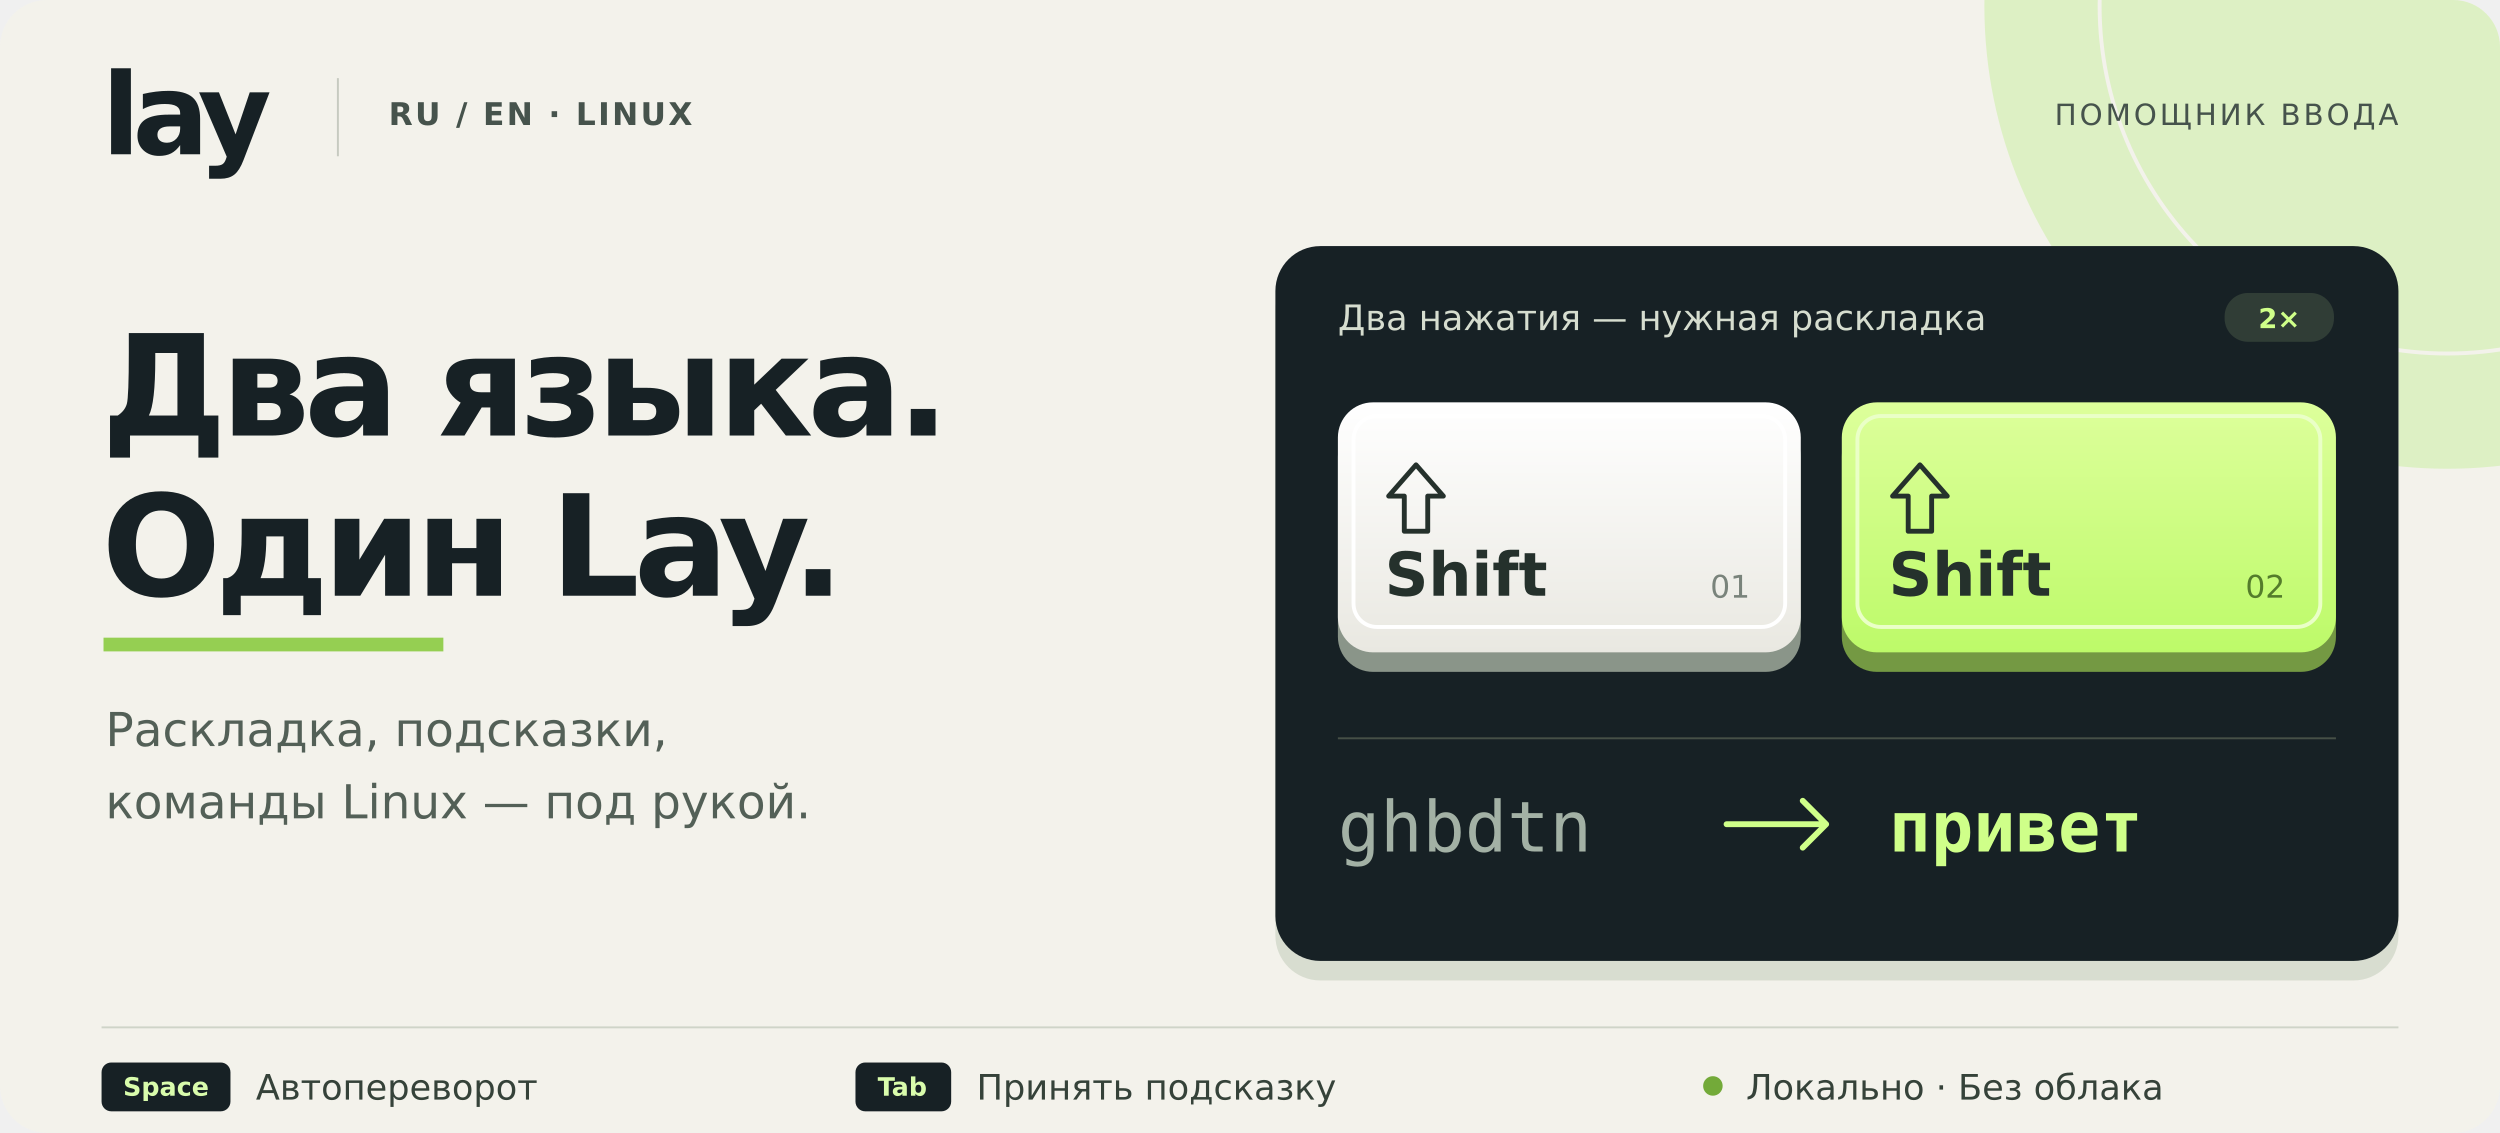
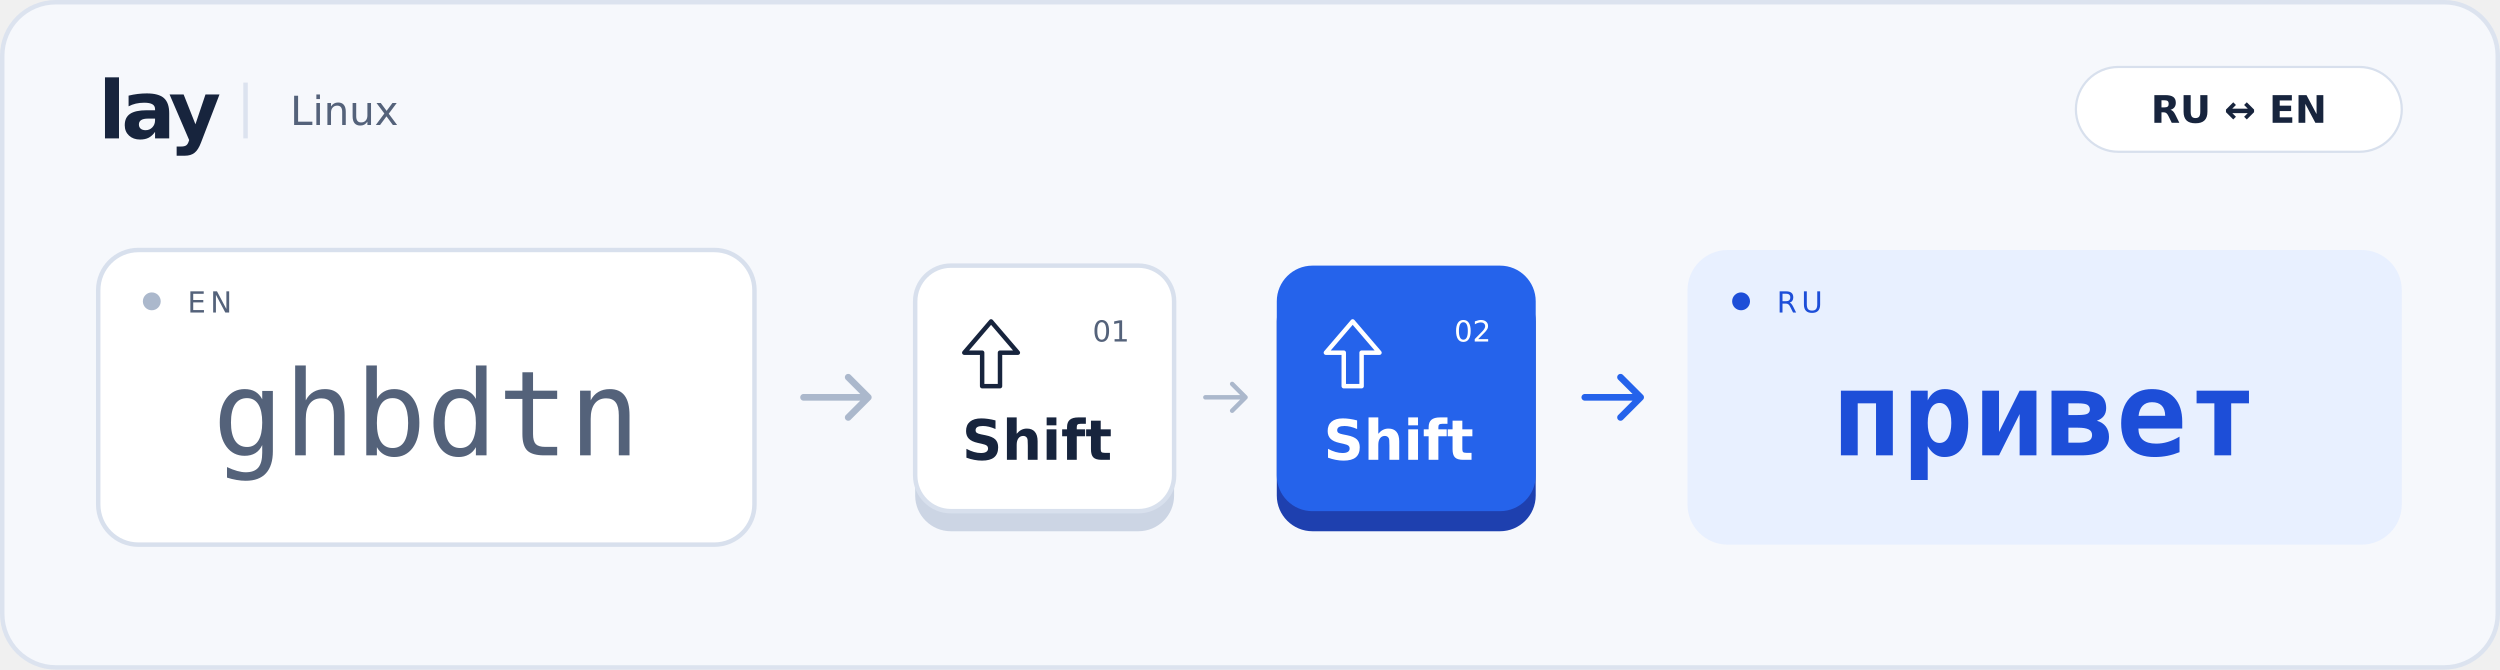
- <svg xmlns="http://www.w3.org/2000/svg" width="1280" height="580" viewBox="0 0 1280 580" role="img" aria-labelledby="title desc">
-   <defs>
-     <linearGradient id="key" x1="0" y1="0" x2="0" y2="1">
-       <stop offset="0" stop-color="#FFFFFF" />
-       <stop offset="1" stop-color="#E9E8E1" />
-     </linearGradient>
-     <linearGradient id="active-key" x1="0" y1="0" x2="0" y2="1">
-       <stop offset="0" stop-color="#DDFF9B" />
-       <stop offset="1" stop-color="#BDFA69" />
-     </linearGradient>
-     <clipPath id="canvas">
-       <rect width="1280" height="580" rx="24" />
-     </clipPath>
-   </defs>
-   <g clip-path="url(#canvas)">
-     <rect width="1280" height="580" fill="#F3F2EB" />
-     <circle cx="1253" cy="3" r="237" fill="#DDF0C4" />
-     <circle cx="1253" cy="3" r="178" fill="none" stroke="#F3F2EB" stroke-width="2" />
-     <g font-family="DejaVu Sans, Arial, sans-serif">
-       <text x="52" y="79" fill="#172125" font-size="58" font-weight="700" letter-spacing="-4">lay</text>
-       <path d="M173 40V80" stroke="#C6CAC0" />
-       <text x="199" y="64" fill="#46534C" font-size="16" font-weight="600" letter-spacing="1.2">RU / EN · LINUX</text>
-       <text x="1228" y="64" text-anchor="end" fill="#46534C" font-size="15" letter-spacing="1.5">ПОМОЩНИК ВВОДА</text>
-       <text x="52" y="223" fill="#172125" font-size="72" font-weight="700" letter-spacing="-3">Два языка.</text>
-       <text x="52" y="305" fill="#172125" font-size="72" font-weight="700" letter-spacing="-3">Один Lay.</text>
-       <path d="M53 330H227" stroke="#95CF52" stroke-width="7" />
-       <text x="54" y="382" fill="#536057" font-size="24">Раскладка, подсказки,</text>
-       <text x="54" y="419" fill="#536057" font-size="24">команды Linux — под рукой.</text>
-       <g transform="translate(653 126)">
-         <rect x="0" y="10" width="575" height="366" rx="23" fill="#D8DDD0" />
-         <rect width="575" height="366" rx="23" fill="#172125" />
-         <text x="32" y="43" fill="#D6DDCF" font-size="18">Два нажатия — нужная раскладка</text>
-         <rect x="486" y="24" width="56" height="25" rx="12" fill="#303D36" />
-         <text x="514" y="42" text-anchor="middle" fill="#CFFF89" font-size="14" font-weight="700">2×</text>
-         <g transform="translate(32 80)">
-           <rect y="10" width="237" height="128" rx="18" fill="#8A9589" />
-           <rect width="237" height="128" rx="18" fill="url(#key)" />
-           <rect x="8" y="7" width="221" height="108" rx="12" fill="none" stroke="#FFFFFF" stroke-width="2" />
-           <path d="M26 48L40 32L54 48H46V66H34V48Z" fill="none" stroke="#25312C" stroke-width="2.5" stroke-linejoin="round" />
-           <text x="24" y="99" fill="#25312C" font-size="31" font-weight="600">Shift</text>
-           <text x="211" y="100" text-anchor="end" fill="#79837B" font-size="16">01</text>
-         </g>
-         <g transform="translate(290 80)">
-           <rect y="10" width="253" height="128" rx="18" fill="#749943" />
-           <rect width="253" height="128" rx="18" fill="url(#active-key)" />
-           <rect x="8" y="7" width="237" height="108" rx="12" fill="none" stroke="#EAFFC7" stroke-width="2" />
-           <path d="M26 48L40 32L54 48H46V66H34V48Z" fill="none" stroke="#25312C" stroke-width="2.5" stroke-linejoin="round" />
-           <text x="24" y="99" fill="#25312C" font-size="31" font-weight="600">Shift</text>
-           <text x="227" y="100" text-anchor="end" fill="#547C2B" font-size="16">02</text>
-         </g>
-         <path d="M32 252H543" stroke="#465047" />
-         <g font-family="DejaVu Sans Mono, monospace">
-           <text x="32" y="310" fill="#A3B1A5" font-size="36">ghbdtn</text>
-           <path d="M231 296H282M270 284L282 296L270 308" fill="none" stroke="#CFFF89" stroke-width="3" stroke-linecap="round" stroke-linejoin="round" />
-           <text x="314" y="310" fill="#CFFF89" font-size="36" font-weight="700">привет</text>
-         </g>
-       </g>
-       <path d="M52 526H1228" stroke="#CFD4C8" />
-       <g font-size="18" fill="#354239">
-         <rect x="52" y="544" width="66" height="25" rx="5" fill="#172125" />
-         <text x="85" y="561" text-anchor="middle" fill="#D9FCAC" font-size="13" font-weight="700">Space</text>
-         <text x="131" y="563">Автопереворот</text>
-         <rect x="438" y="544" width="49" height="25" rx="5" fill="#172125" />
-         <text x="462" y="561" text-anchor="middle" fill="#D9FCAC" font-size="13" font-weight="700">Tab</text>
-         <text x="500" y="563">Принять подсказку</text>
-         <circle cx="877" cy="556" r="5" fill="#73AA39" />
-         <text x="894" y="563">Локально · Без облака</text>
-       </g>
+ <svg xmlns="http://www.w3.org/2000/svg" width="1120" height="300" viewBox="0 0 1120 300" role="img" aria-labelledby="title desc">
+   <rect x="1" y="1" width="1118" height="298" rx="24" fill="#F6F8FC" stroke="#DCE3EF" stroke-width="2" />
+   <g font-family="DejaVu Sans, Arial, sans-serif">
+     <text x="44" y="62" font-size="36" font-weight="700" letter-spacing="-2" fill="#17243D">lay</text>
+     <path d="M110 37v25" stroke="#DCE3EF" stroke-width="2" />
+     <text x="130" y="56" font-size="18" fill="#54627A">Linux</text>
+     <rect x="930" y="30" width="146" height="38" rx="19" fill="#FFFFFF" stroke="#D8E0ED" />
+     <text x="1003" y="55" font-size="17" font-weight="700" text-anchor="middle" fill="#17243D">RU ↔ EN</text>
+     <rect x="44" y="112" width="294" height="132" rx="18" fill="#FFFFFF" stroke="#D8E0ED" stroke-width="2" />
+     <circle cx="68" cy="135" r="4" fill="#ABB8CC" />
+     <text x="84" y="140" font-size="13" letter-spacing="2" fill="#54627A">EN</text>
+     <text x="191" y="204" font-family="DejaVu Sans Mono, monospace" font-size="53" text-anchor="middle" fill="#54627A">ghbdtn</text>
+     <path d="M360 178h29m-9-9 9 9-9 9" fill="none" stroke="#ABB8CC" stroke-width="3" stroke-linecap="round" stroke-linejoin="round" />
+     <g transform="translate(410 119)">
+       <rect y="9" width="116" height="110" rx="16" fill="#CCD5E4" />
+       <rect width="116" height="110" rx="16" fill="#FFFFFF" stroke="#D8E0ED" stroke-width="2" />
+       <path d="m22 39 12-14 12 14h-8v15h-8V39z" fill="none" stroke="#17243D" stroke-width="2" stroke-linejoin="round" />
+       <text x="96" y="34" text-anchor="end" font-size="13" fill="#54627A">01</text>
+       <text x="21" y="87" font-size="25" font-weight="600" fill="#17243D">Shift</text>
    </g>
+     <path d="M540 178h18m-6-6 6 6-6 6" fill="none" stroke="#ABB8CC" stroke-width="2" stroke-linecap="round" stroke-linejoin="round" />
+     <g transform="translate(572 119)">
+       <rect y="9" width="116" height="110" rx="16" fill="#1E40AF" />
+       <rect width="116" height="110" rx="16" fill="#2563EB" />
+       <path d="m22 39 12-14 12 14h-8v15h-8V39z" fill="none" stroke="#FFFFFF" stroke-width="2" stroke-linejoin="round" />
+       <text x="96" y="34" text-anchor="end" font-size="13" fill="#FFFFFF">02</text>
+       <text x="21" y="87" font-size="25" font-weight="600" fill="#FFFFFF">Shift</text>
+     </g>
+     <path d="M710 178h25m-9-9 9 9-9 9" fill="none" stroke="#2563EB" stroke-width="3" stroke-linecap="round" stroke-linejoin="round" />
+     <rect x="756" y="112" width="320" height="132" rx="18" fill="#E8F0FF" />
+     <circle cx="780" cy="135" r="4" fill="#1D4ED8" />
+     <text x="796" y="140" font-size="13" letter-spacing="2" fill="#1D4ED8">RU</text>
+     <text x="916" y="204" font-family="DejaVu Sans Mono, monospace" font-size="53" font-weight="700" text-anchor="middle" fill="#1D4ED8">привет</text>
  </g>
</svg>
